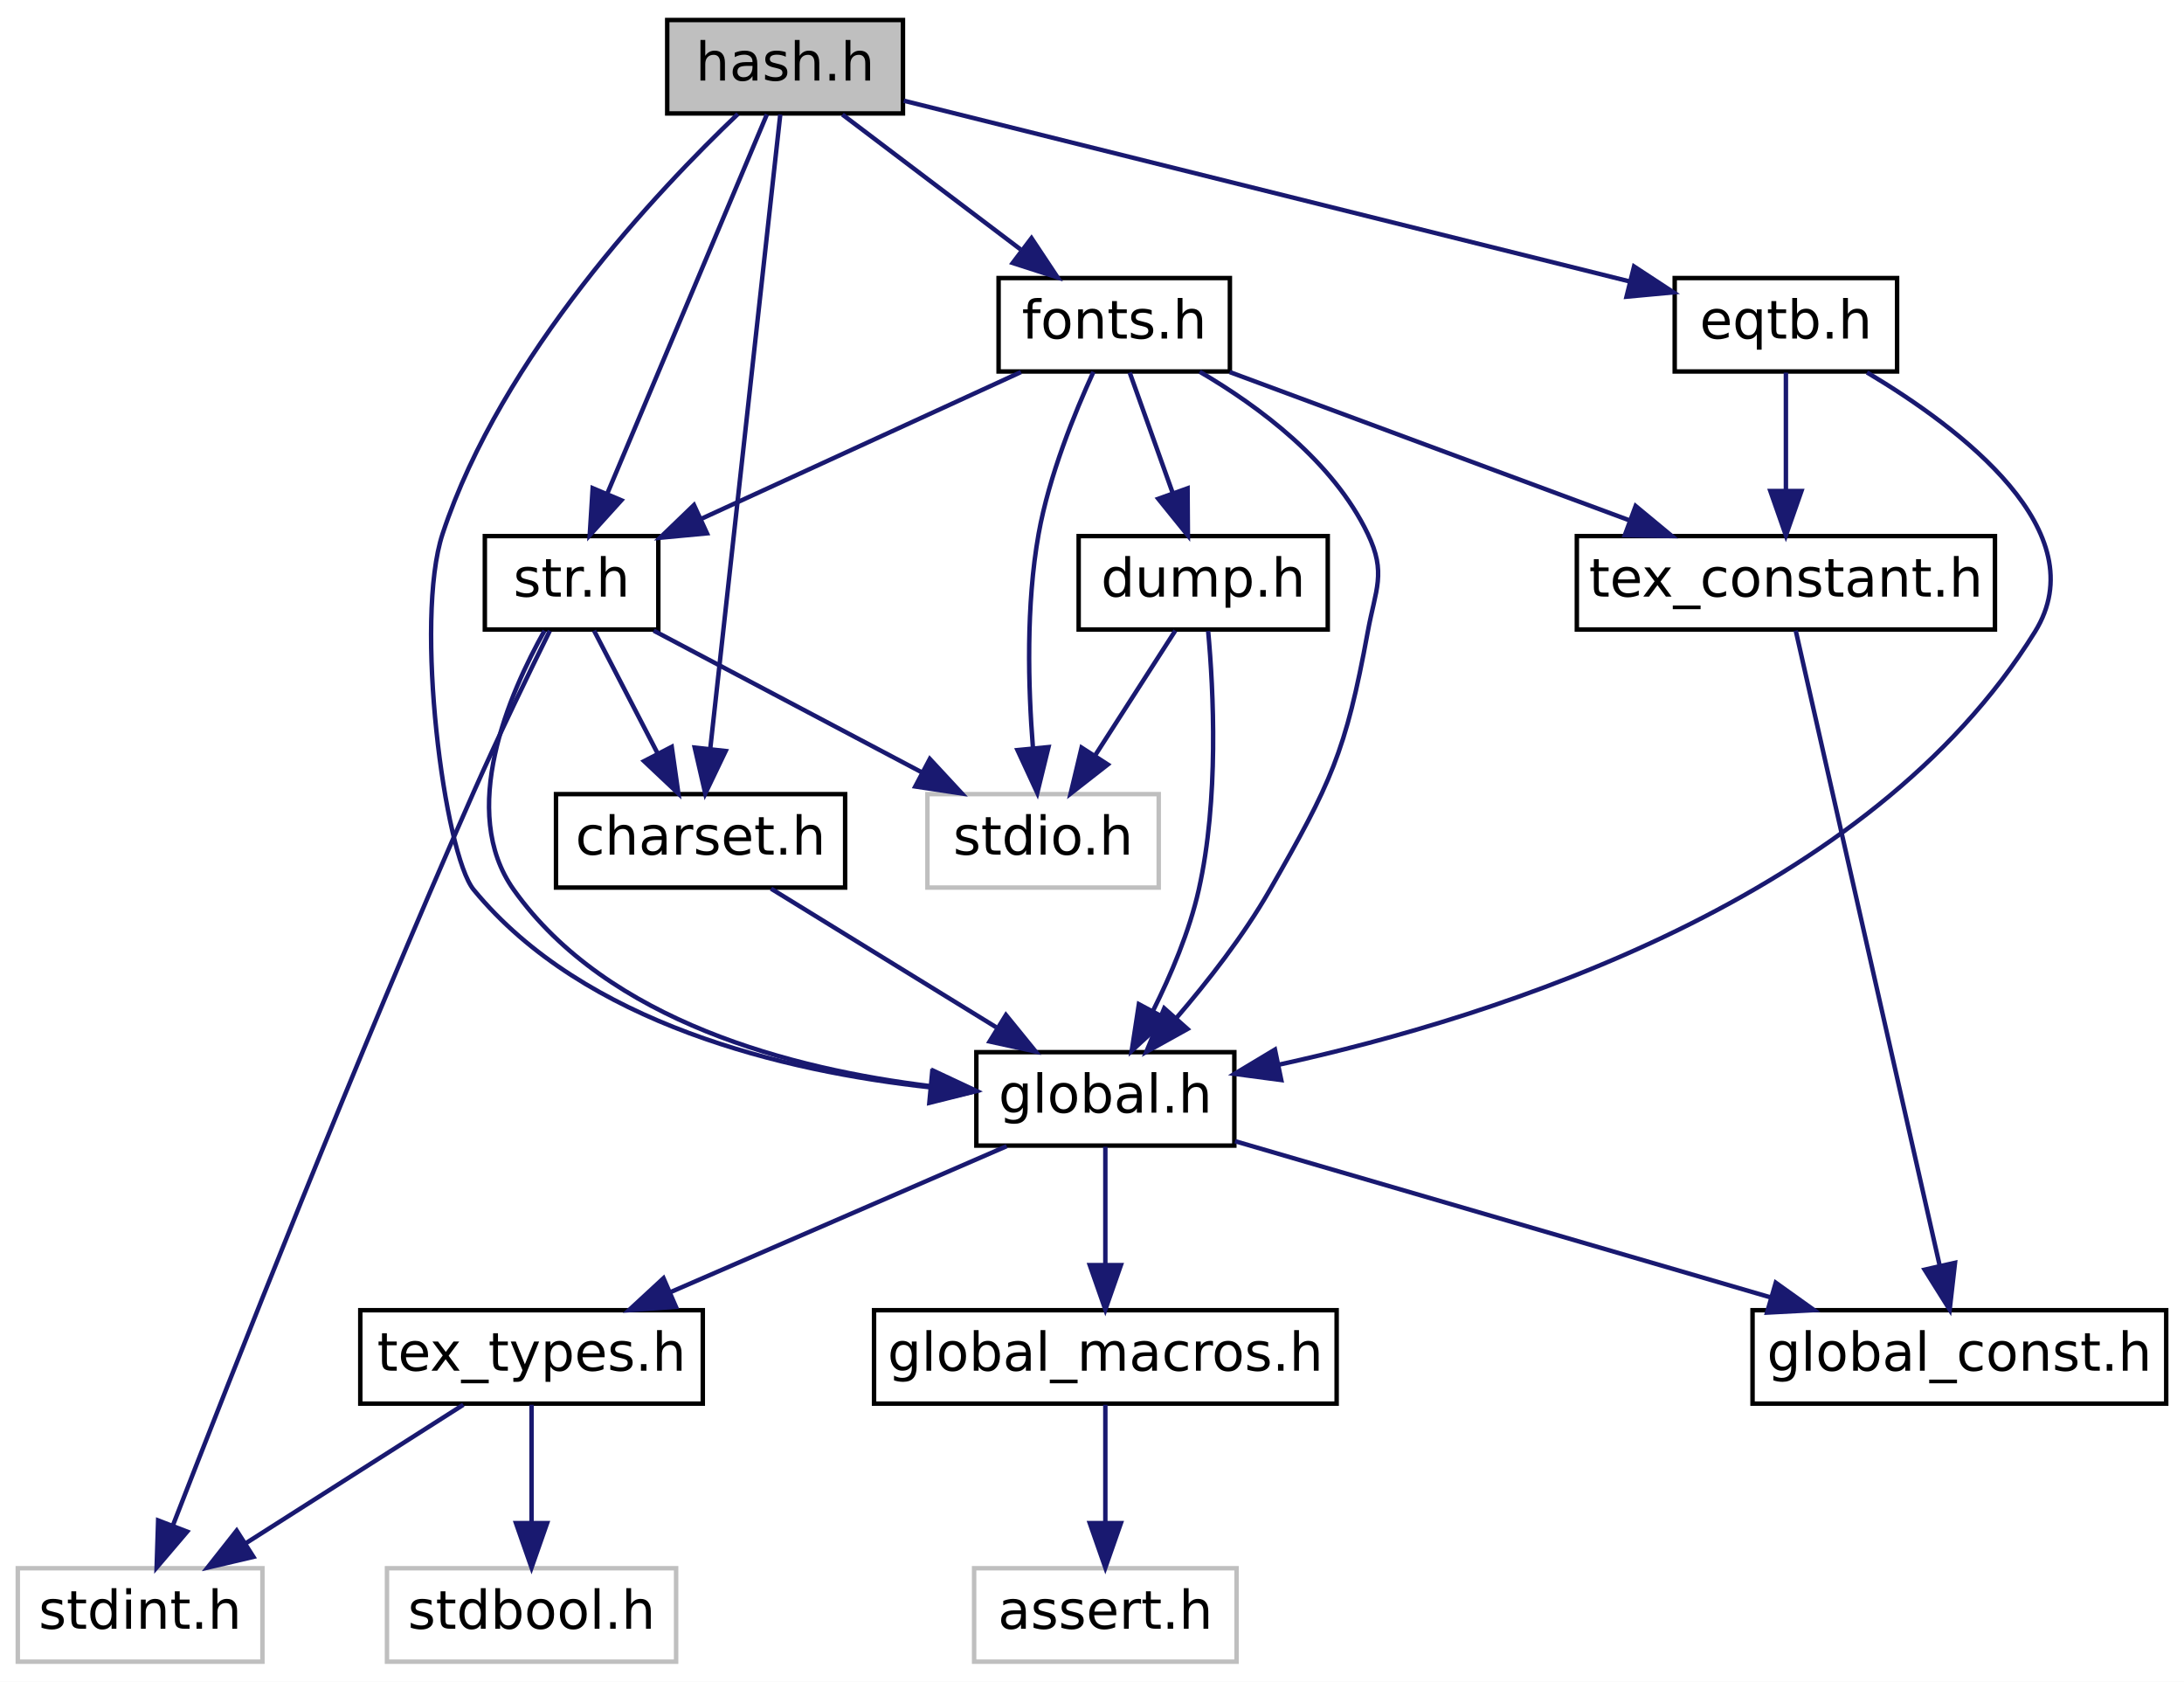
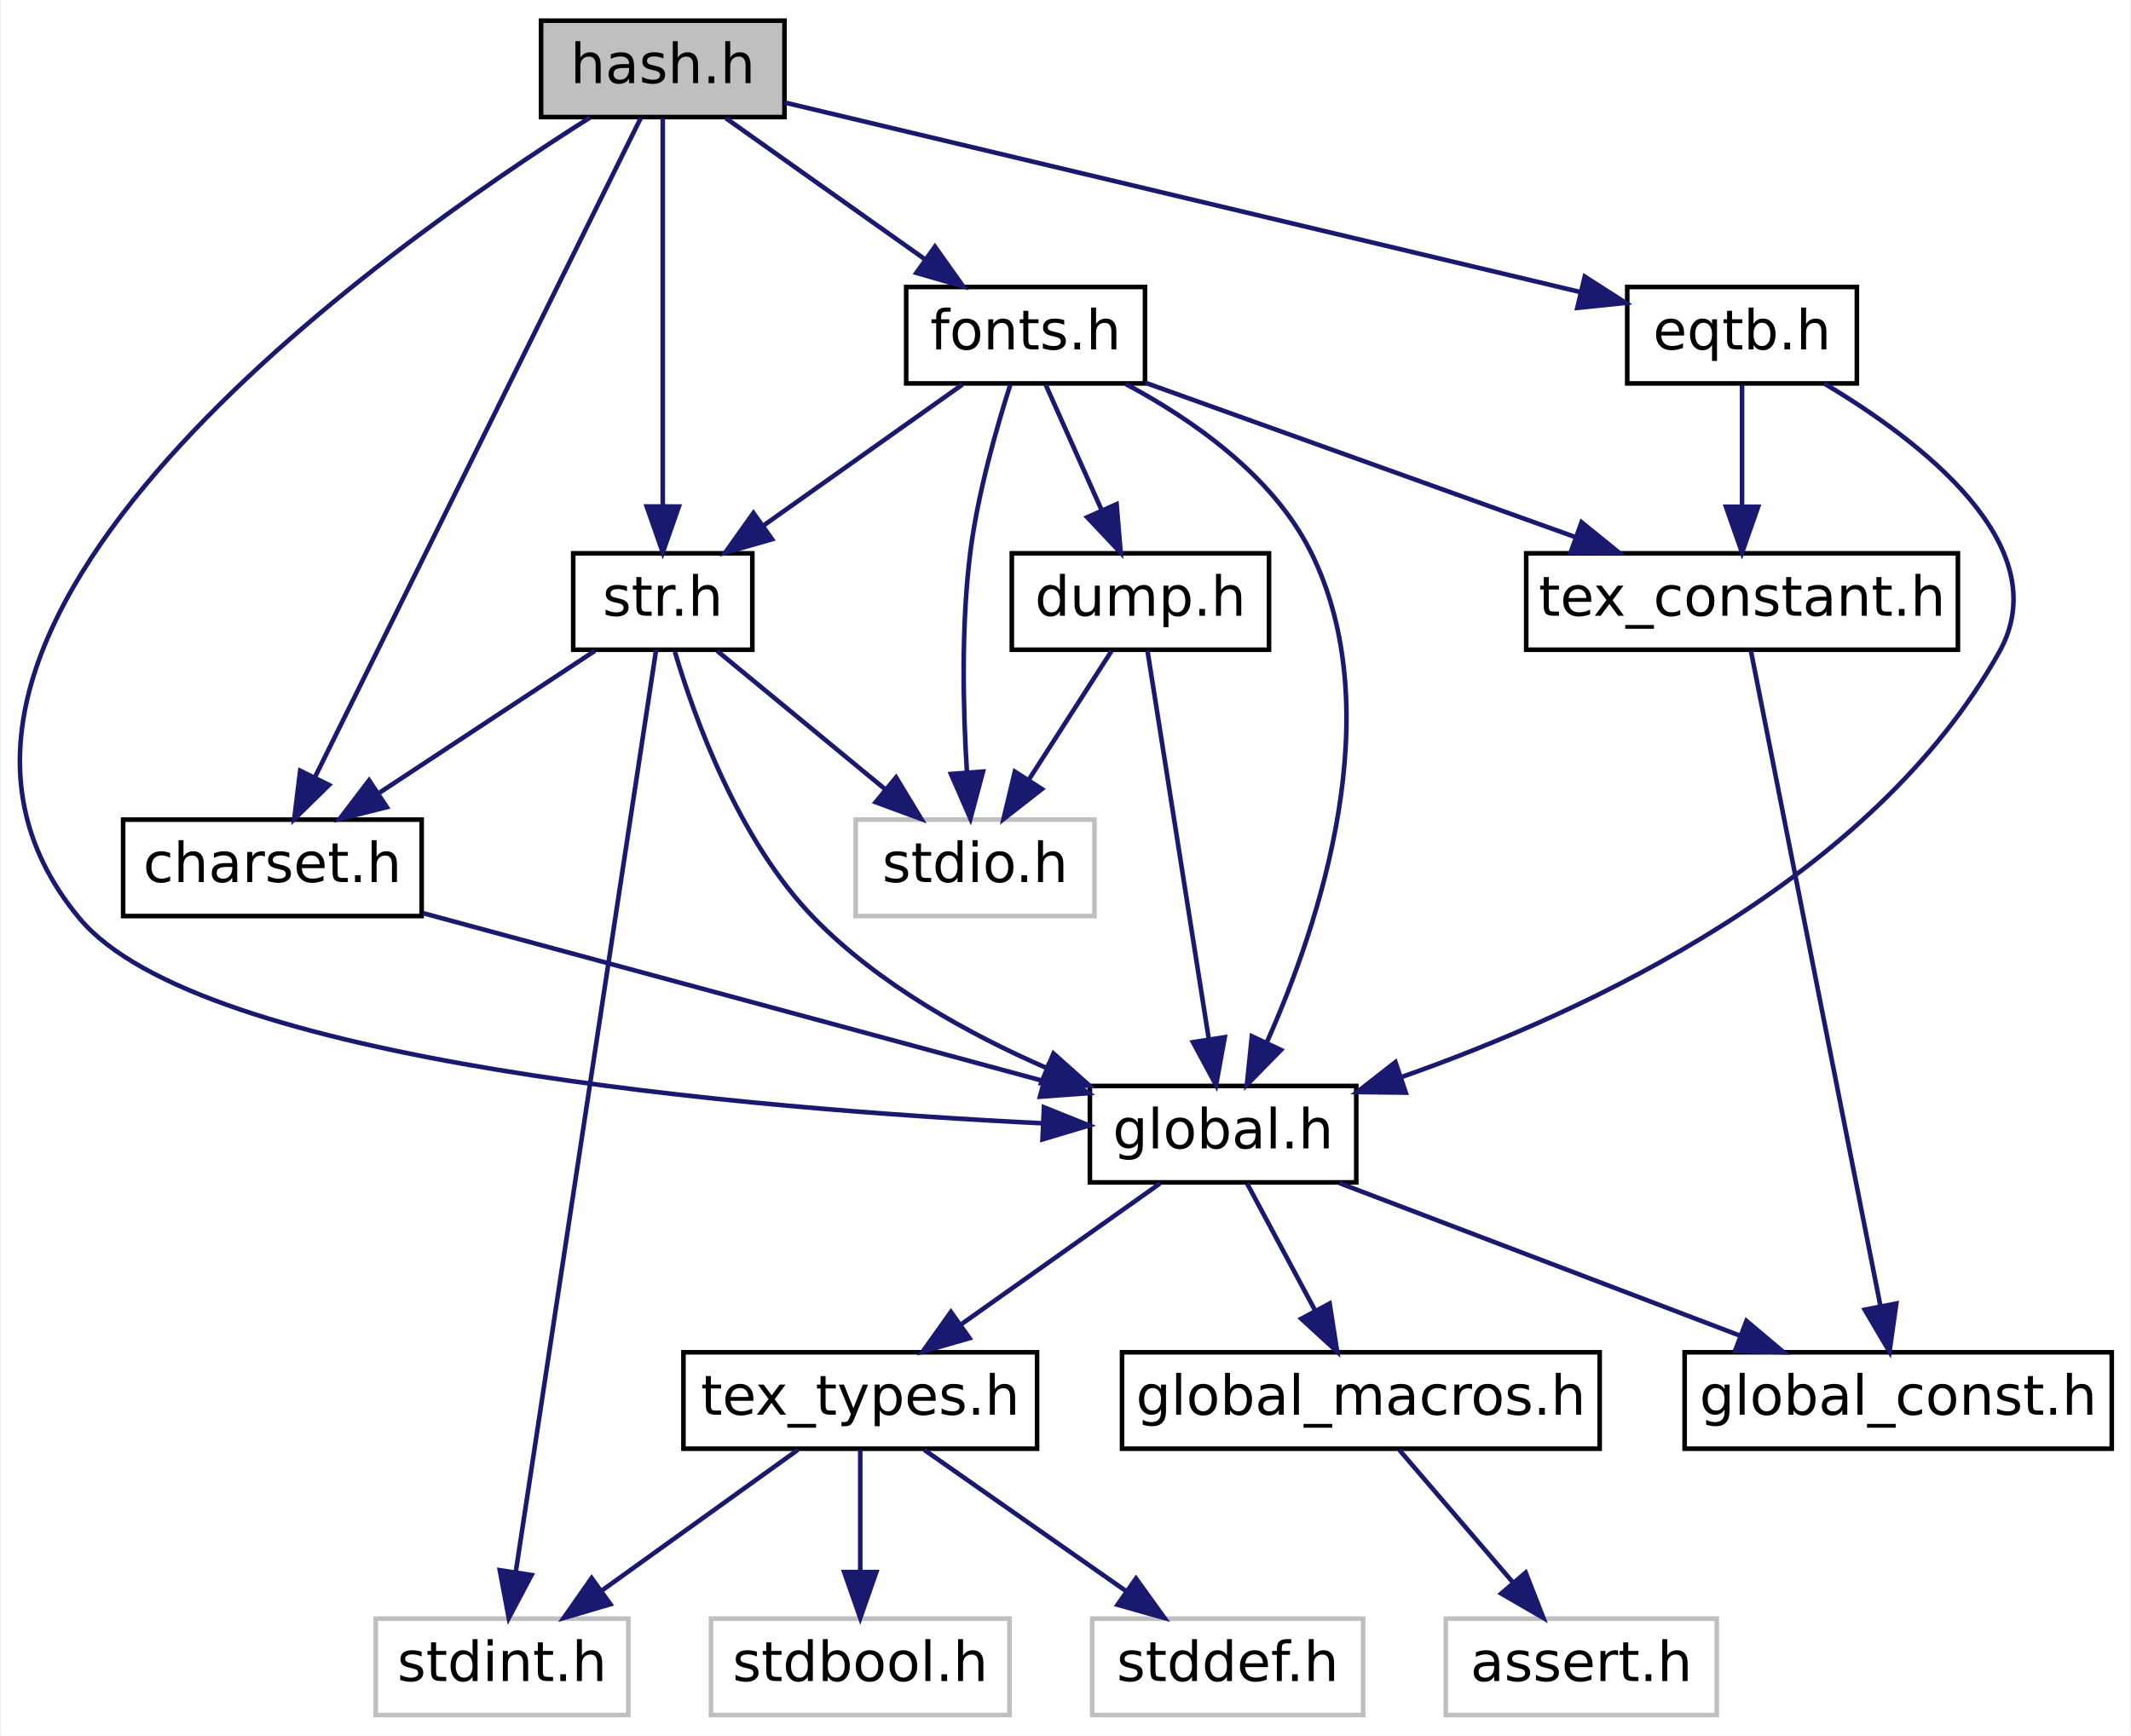
- <svg xmlns="http://www.w3.org/2000/svg" xmlns:xlink="http://www.w3.org/1999/xlink" width="491pt" height="378pt" viewBox="0.00 0.00 491.00 378.00">
+ <svg xmlns="http://www.w3.org/2000/svg" xmlns:xlink="http://www.w3.org/1999/xlink" width="464pt" height="378pt" viewBox="0.00 0.00 463.62 378.00">
  <g id="graph0" class="graph" transform="scale(1 1) rotate(0) translate(4 374)">
-     <polygon fill="white" stroke="transparent" points="-4,4 -4,-374 487,-374 487,4 -4,4" />
+     <polygon fill="white" stroke="transparent" points="-4,4 -4,-374 459.62,-374 459.62,4 -4,4" />
    <g id="node1" class="node">
      <g id="a_node1">
        <a xlink:title=" ">
-           <polygon fill="#bfbfbf" stroke="black" points="146,-348.5 146,-369.5 199,-369.5 199,-348.5 146,-348.5" />
-           <text text-anchor="middle" x="172.5" y="-355.9" font-family="DejaVuSans" font-size="12.00">hash.h</text>
+           <polygon fill="#bfbfbf" stroke="black" points="113.62,-348.5 113.62,-369.5 166.62,-369.5 166.62,-348.5 113.62,-348.5" />
+           <text text-anchor="middle" x="140.12" y="-355.9" font-family="DejaVuSans" font-size="12.00">hash.h</text>
        </a>
      </g>
    </g>
    <g id="node2" class="node">
      <g id="a_node2">
        <a xlink:href="global_8h.html" target="_top" xlink:title=" ">
-           <polygon fill="white" stroke="black" points="215.5,-116.5 215.5,-137.5 273.5,-137.5 273.5,-116.5 215.5,-116.5" />
-           <text text-anchor="middle" x="244.5" y="-123.9" font-family="DejaVuSans" font-size="12.00">global.h</text>
+           <polygon fill="white" stroke="black" points="233.12,-116.5 233.12,-137.5 291.12,-137.5 291.12,-116.5 233.12,-116.5" />
+           <text text-anchor="middle" x="262.12" y="-123.9" font-family="DejaVuSans" font-size="12.00">global.h</text>
        </a>
      </g>
    </g>
    <g id="edge1" class="edge">
-       <path fill="none" stroke="midnightblue" d="M161.89,-348.37C144.06,-331.4 108.73,-294.11 95.5,-254 89.06,-234.49 95.91,-182 102.5,-174 127.4,-143.76 172.39,-133.2 205.08,-129.61" />
-       <polygon fill="midnightblue" stroke="midnightblue" points="205.58,-133.08 215.21,-128.68 204.93,-126.11 205.58,-133.08" />
-     </g>
-     <g id="node9" class="node">
-       <g id="a_node9">
-         <a xlink:href="charset_8h.html" target="_top" xlink:title=" ">
-           <polygon fill="white" stroke="black" points="121,-174.5 121,-195.5 186,-195.5 186,-174.5 121,-174.5" />
-           <text text-anchor="middle" x="153.5" y="-181.9" font-family="DejaVuSans" font-size="12.00">charset.h</text>
-         </a>
-       </g>
-     </g>
-     <g id="edge8" class="edge">
-       <path fill="none" stroke="midnightblue" d="M171.42,-348.26C168.39,-320.82 159.74,-242.51 155.67,-205.64" />
-       <polygon fill="midnightblue" stroke="midnightblue" points="159.14,-205.19 154.56,-195.63 152.18,-205.96 159.14,-205.19" />
+       <path fill="none" stroke="midnightblue" d="M124.24,-348.38C79.84,-320.33 -39.02,-236.65 13.12,-174 39.36,-142.47 159.66,-132.47 222.94,-129.36" />
+       <polygon fill="midnightblue" stroke="midnightblue" points="223.12,-132.85 232.95,-128.9 222.8,-125.86 223.12,-132.85" />
    </g>
    <g id="node10" class="node">
      <g id="a_node10">
+         <a xlink:href="charset_8h.html" target="_top" xlink:title=" ">
+           <polygon fill="white" stroke="black" points="22.62,-174.5 22.62,-195.5 87.62,-195.5 87.62,-174.5 22.62,-174.5" />
+           <text text-anchor="middle" x="55.12" y="-181.9" font-family="DejaVuSans" font-size="12.00">charset.h</text>
+         </a>
+       </g>
+     </g>
+     <g id="edge9" class="edge">
+       <path fill="none" stroke="midnightblue" d="M135.31,-348.26C121.63,-320.59 82.38,-241.15 64.36,-204.7" />
+       <polygon fill="midnightblue" stroke="midnightblue" points="67.45,-203.05 59.88,-195.63 61.17,-206.15 67.45,-203.05" />
+     </g>
+     <g id="node11" class="node">
+       <g id="a_node11">
        <a xlink:href="str_8h.html" target="_top" xlink:title=" ">
-           <polygon fill="white" stroke="black" points="105,-232.5 105,-253.5 144,-253.5 144,-232.5 105,-232.5" />
-           <text text-anchor="middle" x="124.5" y="-239.9" font-family="DejaVuSans" font-size="12.00">str.h</text>
-         </a>
-       </g>
-     </g>
-     <g id="edge10" class="edge">
-       <path fill="none" stroke="midnightblue" d="M168.41,-348.28C160.47,-329.43 142.87,-287.62 132.52,-263.05" />
-       <polygon fill="midnightblue" stroke="midnightblue" points="135.69,-261.55 128.58,-253.69 129.24,-264.27 135.69,-261.55" />
-     </g>
-     <g id="node12" class="node">
-       <g id="a_node12">
+           <polygon fill="white" stroke="black" points="120.62,-232.5 120.62,-253.5 159.62,-253.5 159.62,-232.5 120.62,-232.5" />
+           <text text-anchor="middle" x="140.12" y="-239.9" font-family="DejaVuSans" font-size="12.00">str.h</text>
+         </a>
+       </g>
+     </g>
+     <g id="edge11" class="edge">
+       <path fill="none" stroke="midnightblue" d="M140.12,-348.28C140.12,-329.6 140.12,-288.37 140.12,-263.72" />
+       <polygon fill="midnightblue" stroke="midnightblue" points="143.62,-263.69 140.12,-253.69 136.62,-263.7 143.62,-263.69" />
+     </g>
+     <g id="node13" class="node">
+       <g id="a_node13">
        <a xlink:href="fonts_8h.html" target="_top" xlink:title=" ">
-           <polygon fill="white" stroke="black" points="220.5,-290.5 220.5,-311.5 272.5,-311.5 272.5,-290.5 220.5,-290.5" />
-           <text text-anchor="middle" x="246.5" y="-297.9" font-family="DejaVuSans" font-size="12.00">fonts.h</text>
-         </a>
-       </g>
-     </g>
-     <g id="edge15" class="edge">
-       <path fill="none" stroke="midnightblue" d="M185.39,-348.25C196.43,-339.89 212.53,-327.71 225.44,-317.94" />
-       <polygon fill="midnightblue" stroke="midnightblue" points="227.9,-320.47 233.76,-311.64 223.67,-314.89 227.9,-320.47" />
-     </g>
-     <g id="node15" class="node">
-       <g id="a_node15">
+           <polygon fill="white" stroke="black" points="193.12,-290.5 193.12,-311.5 245.12,-311.5 245.12,-290.5 193.12,-290.5" />
+           <text text-anchor="middle" x="219.12" y="-297.9" font-family="DejaVuSans" font-size="12.00">fonts.h</text>
+         </a>
+       </g>
+     </g>
+     <g id="edge16" class="edge">
+       <path fill="none" stroke="midnightblue" d="M153.88,-348.25C165.78,-339.81 183.19,-327.47 197.03,-317.66" />
+       <polygon fill="midnightblue" stroke="midnightblue" points="199.38,-320.28 205.52,-311.64 195.34,-314.57 199.38,-320.28" />
+     </g>
+     <g id="node16" class="node">
+       <g id="a_node16">
        <a xlink:href="eqtb_8h.html" target="_top" xlink:title=" ">
-           <polygon fill="white" stroke="black" points="372.5,-290.5 372.5,-311.5 422.5,-311.5 422.5,-290.5 372.5,-290.5" />
-           <text text-anchor="middle" x="397.5" y="-297.9" font-family="DejaVuSans" font-size="12.00">eqtb.h</text>
-         </a>
-       </g>
-     </g>
-     <g id="edge24" class="edge">
-       <path fill="none" stroke="midnightblue" d="M199.19,-351.36C239.8,-341.25 317.12,-322 362.29,-310.76" />
-       <polygon fill="midnightblue" stroke="midnightblue" points="363.36,-314.1 372.22,-308.29 361.67,-307.31 363.36,-314.1" />
+           <polygon fill="white" stroke="black" points="350.12,-290.5 350.12,-311.5 400.12,-311.5 400.12,-290.5 350.12,-290.5" />
+           <text text-anchor="middle" x="375.12" y="-297.9" font-family="DejaVuSans" font-size="12.00">eqtb.h</text>
+         </a>
+       </g>
+     </g>
+     <g id="edge25" class="edge">
+       <path fill="none" stroke="midnightblue" d="M166.62,-351.68C209.12,-341.56 292.53,-321.68 339.96,-310.38" />
+       <polygon fill="midnightblue" stroke="midnightblue" points="340.87,-313.76 349.79,-308.04 339.25,-306.95 340.87,-313.76" />
    </g>
    <g id="node3" class="node">
      <g id="a_node3">
        <a xlink:href="global__macros_8h.html" target="_top" xlink:title=" ">
-           <polygon fill="white" stroke="black" points="192.5,-58.5 192.5,-79.5 296.5,-79.5 296.5,-58.5 192.5,-58.5" />
-           <text text-anchor="middle" x="244.5" y="-65.9" font-family="DejaVuSans" font-size="12.00">global_macros.h</text>
+           <polygon fill="white" stroke="black" points="240.12,-58.5 240.12,-79.5 344.12,-79.5 344.12,-58.5 240.12,-58.5" />
+           <text text-anchor="middle" x="292.12" y="-65.9" font-family="DejaVuSans" font-size="12.00">global_macros.h</text>
        </a>
      </g>
    </g>
    <g id="edge2" class="edge">
-       <path fill="none" stroke="midnightblue" d="M244.5,-116.25C244.5,-108.94 244.5,-98.69 244.5,-89.7" />
-       <polygon fill="midnightblue" stroke="midnightblue" points="248,-89.64 244.5,-79.64 241,-89.64 248,-89.64" />
+       <path fill="none" stroke="midnightblue" d="M267.35,-116.25C271.43,-108.62 277.23,-97.79 282.2,-88.53" />
+       <polygon fill="midnightblue" stroke="midnightblue" points="285.32,-90.11 286.96,-79.64 279.15,-86.8 285.32,-90.11" />
    </g>
    <g id="node5" class="node">
      <g id="a_node5">
        <a xlink:href="global__const_8h.html" target="_top" xlink:title=" ">
-           <polygon fill="white" stroke="black" points="390,-58.5 390,-79.5 483,-79.5 483,-58.5 390,-58.5" />
-           <text text-anchor="middle" x="436.5" y="-65.9" font-family="DejaVuSans" font-size="12.00">global_const.h</text>
+           <polygon fill="white" stroke="black" points="362.62,-58.5 362.62,-79.5 455.62,-79.5 455.62,-58.5 362.62,-58.5" />
+           <text text-anchor="middle" x="409.12" y="-65.9" font-family="DejaVuSans" font-size="12.00">global_const.h</text>
        </a>
      </g>
    </g>
    <g id="edge4" class="edge">
-       <path fill="none" stroke="midnightblue" d="M273.66,-117.49C305.69,-108.15 357.42,-93.07 393.97,-82.41" />
-       <polygon fill="midnightblue" stroke="midnightblue" points="395.22,-85.68 403.84,-79.52 393.26,-78.96 395.22,-85.68" />
+       <path fill="none" stroke="midnightblue" d="M287.39,-116.37C311.52,-107.18 348.06,-93.26 374.81,-83.07" />
+       <polygon fill="midnightblue" stroke="midnightblue" points="376.08,-86.33 384.18,-79.5 373.59,-79.79 376.08,-86.33" />
    </g>
    <g id="node6" class="node">
      <g id="a_node6">
        <a xlink:href="tex__types_8h.html" target="_top" xlink:title=" ">
-           <polygon fill="white" stroke="black" points="77,-58.5 77,-79.5 154,-79.5 154,-58.5 77,-58.5" />
-           <text text-anchor="middle" x="115.5" y="-65.9" font-family="DejaVuSans" font-size="12.00">tex_types.h</text>
+           <polygon fill="white" stroke="black" points="144.62,-58.5 144.62,-79.5 221.62,-79.5 221.62,-58.5 144.62,-58.5" />
+           <text text-anchor="middle" x="183.12" y="-65.9" font-family="DejaVuSans" font-size="12.00">tex_types.h</text>
        </a>
      </g>
    </g>
    <g id="edge5" class="edge">
-       <path fill="none" stroke="midnightblue" d="M222.32,-116.37C201.52,-107.34 170.21,-93.75 146.85,-83.61" />
-       <polygon fill="midnightblue" stroke="midnightblue" points="147.95,-80.27 137.39,-79.5 145.17,-86.69 147.95,-80.27" />
+       <path fill="none" stroke="midnightblue" d="M248.36,-116.25C236.47,-107.81 219.06,-95.47 205.21,-85.66" />
+       <polygon fill="midnightblue" stroke="midnightblue" points="206.91,-82.57 196.72,-79.64 202.86,-88.28 206.91,-82.57" />
    </g>
    <g id="node4" class="node">
      <g id="a_node4">
        <a xlink:title=" ">
-           <polygon fill="white" stroke="#bfbfbf" points="215,-0.5 215,-21.5 274,-21.5 274,-0.5 215,-0.5" />
-           <text text-anchor="middle" x="244.5" y="-7.9" font-family="DejaVuSans" font-size="12.00">assert.h</text>
+           <polygon fill="white" stroke="#bfbfbf" points="310.62,-0.5 310.62,-21.5 369.62,-21.5 369.62,-0.5 310.62,-0.5" />
+           <text text-anchor="middle" x="340.12" y="-7.9" font-family="DejaVuSans" font-size="12.00">assert.h</text>
        </a>
      </g>
    </g>
    <g id="edge3" class="edge">
-       <path fill="none" stroke="midnightblue" d="M244.5,-58.25C244.5,-50.94 244.5,-40.69 244.5,-31.7" />
-       <polygon fill="midnightblue" stroke="midnightblue" points="248,-31.64 244.5,-21.64 241,-31.64 248,-31.64" />
+       <path fill="none" stroke="midnightblue" d="M300.48,-58.25C307.3,-50.3 317.09,-38.87 325.24,-29.37" />
+       <polygon fill="midnightblue" stroke="midnightblue" points="328.01,-31.51 331.86,-21.64 322.69,-26.96 328.01,-31.51" />
    </g>
    <g id="node7" class="node">
      <g id="a_node7">
        <a xlink:title=" ">
-           <polygon fill="white" stroke="#bfbfbf" points="83,-0.5 83,-21.5 148,-21.5 148,-0.5 83,-0.5" />
-           <text text-anchor="middle" x="115.5" y="-7.9" font-family="DejaVuSans" font-size="12.00">stdbool.h</text>
+           <polygon fill="white" stroke="#bfbfbf" points="150.62,-0.5 150.62,-21.5 215.62,-21.5 215.62,-0.5 150.62,-0.5" />
+           <text text-anchor="middle" x="183.12" y="-7.9" font-family="DejaVuSans" font-size="12.00">stdbool.h</text>
        </a>
      </g>
    </g>
    <g id="edge6" class="edge">
-       <path fill="none" stroke="midnightblue" d="M115.5,-58.25C115.5,-50.94 115.5,-40.69 115.5,-31.7" />
-       <polygon fill="midnightblue" stroke="midnightblue" points="119,-31.64 115.5,-21.64 112,-31.64 119,-31.64" />
+       <path fill="none" stroke="midnightblue" d="M183.12,-58.25C183.12,-50.94 183.12,-40.69 183.12,-31.7" />
+       <polygon fill="midnightblue" stroke="midnightblue" points="186.62,-31.64 183.12,-21.64 179.62,-31.64 186.62,-31.64" />
    </g>
    <g id="node8" class="node">
      <g id="a_node8">
        <a xlink:title=" ">
-           <polygon fill="white" stroke="#bfbfbf" points="0,-0.5 0,-21.5 55,-21.5 55,-0.5 0,-0.5" />
-           <text text-anchor="middle" x="27.5" y="-7.9" font-family="DejaVuSans" font-size="12.00">stdint.h</text>
+           <polygon fill="white" stroke="#bfbfbf" points="77.62,-0.5 77.62,-21.5 132.62,-21.5 132.62,-0.5 77.62,-0.5" />
+           <text text-anchor="middle" x="105.12" y="-7.9" font-family="DejaVuSans" font-size="12.00">stdint.h</text>
        </a>
      </g>
    </g>
    <g id="edge7" class="edge">
-       <path fill="none" stroke="midnightblue" d="M100.17,-58.25C86.67,-49.65 66.79,-37 51.23,-27.1" />
-       <polygon fill="midnightblue" stroke="midnightblue" points="52.97,-24.06 42.65,-21.64 49.21,-29.96 52.97,-24.06" />
-     </g>
-     <g id="edge9" class="edge">
-       <path fill="none" stroke="midnightblue" d="M169.35,-174.25C183.31,-165.65 203.87,-153 219.96,-143.1" />
-       <polygon fill="midnightblue" stroke="midnightblue" points="222.15,-145.86 228.83,-137.64 218.48,-139.9 222.15,-145.86" />
+       <path fill="none" stroke="midnightblue" d="M169.53,-58.25C157.79,-49.81 140.6,-37.47 126.93,-27.66" />
+       <polygon fill="midnightblue" stroke="midnightblue" points="128.72,-24.63 118.55,-21.64 124.63,-30.32 128.72,-24.63" />
+     </g>
+     <g id="node9" class="node">
+       <g id="a_node9">
+         <a xlink:title=" ">
+           <polygon fill="white" stroke="#bfbfbf" points="233.62,-0.5 233.62,-21.5 292.62,-21.5 292.62,-0.5 233.62,-0.5" />
+           <text text-anchor="middle" x="263.12" y="-7.9" font-family="DejaVuSans" font-size="12.00">stddef.h</text>
+         </a>
+       </g>
+     </g>
+     <g id="edge8" class="edge">
+       <path fill="none" stroke="midnightblue" d="M197.06,-58.25C209.22,-49.73 227.07,-37.24 241.15,-27.38" />
+       <polygon fill="midnightblue" stroke="midnightblue" points="243.16,-30.24 249.35,-21.64 239.15,-24.51 243.16,-30.24" />
+     </g>
+     <g id="edge10" class="edge">
+       <path fill="none" stroke="midnightblue" d="M87.92,-175.13C124.55,-165.22 183.8,-149.19 222.86,-138.62" />
+       <polygon fill="midnightblue" stroke="midnightblue" points="224.08,-141.92 232.82,-135.93 222.25,-135.16 224.08,-141.92" />
+     </g>
+     <g id="edge14" class="edge">
+       <path fill="none" stroke="midnightblue" d="M142.76,-232.05C147.02,-217.66 156.63,-190.91 173.12,-174 187.16,-159.61 206.66,-148.83 223.84,-141.34" />
+       <polygon fill="midnightblue" stroke="midnightblue" points="225.19,-144.57 233.09,-137.52 222.51,-138.1 225.19,-144.57" />
    </g>
    <g id="edge13" class="edge">
-       <path fill="none" stroke="midnightblue" d="M118.42,-232.24C110.47,-218.08 98.95,-191.62 111.5,-174 132.64,-144.32 174.29,-133.61 205.38,-129.84" />
-       <polygon fill="midnightblue" stroke="midnightblue" points="205.87,-133.31 215.47,-128.81 205.16,-126.34 205.87,-133.31" />
+       <path fill="none" stroke="midnightblue" d="M138.66,-232.41C133.39,-197.78 115.28,-78.74 108.09,-31.52" />
+       <polygon fill="midnightblue" stroke="midnightblue" points="111.55,-30.99 106.59,-21.63 104.63,-32.04 111.55,-30.99" />
+     </g>
+     <g id="edge15" class="edge">
+       <path fill="none" stroke="midnightblue" d="M125.32,-232.25C112.4,-223.73 93.43,-211.24 78.47,-201.38" />
+       <polygon fill="midnightblue" stroke="midnightblue" points="80.03,-198.22 69.76,-195.64 76.18,-204.07 80.03,-198.22" />
+     </g>
+     <g id="node12" class="node">
+       <g id="a_node12">
+         <a xlink:title=" ">
+           <polygon fill="white" stroke="#bfbfbf" points="182.12,-174.5 182.12,-195.5 234.12,-195.5 234.12,-174.5 182.12,-174.5" />
+           <text text-anchor="middle" x="208.12" y="-181.9" font-family="DejaVuSans" font-size="12.00">stdio.h</text>
+         </a>
+       </g>
    </g>
    <g id="edge12" class="edge">
-       <path fill="none" stroke="midnightblue" d="M119.61,-232.21C115.03,-222.95 108.09,-208.63 102.5,-196 76.18,-136.51 47.93,-64.81 34.89,-31.18" />
-       <polygon fill="midnightblue" stroke="midnightblue" points="38.08,-29.73 31.21,-21.66 31.55,-32.25 38.08,-29.73" />
-     </g>
-     <g id="edge14" class="edge">
-       <path fill="none" stroke="midnightblue" d="M129.55,-232.25C133.5,-224.62 139.11,-213.79 143.91,-204.53" />
-       <polygon fill="midnightblue" stroke="midnightblue" points="147.02,-206.13 148.51,-195.64 140.8,-202.91 147.02,-206.13" />
-     </g>
-     <g id="node11" class="node">
-       <g id="a_node11">
-         <a xlink:title=" ">
-           <polygon fill="white" stroke="#bfbfbf" points="204.5,-174.5 204.5,-195.5 256.5,-195.5 256.5,-174.5 204.5,-174.5" />
-           <text text-anchor="middle" x="230.5" y="-181.9" font-family="DejaVuSans" font-size="12.00">stdio.h</text>
-         </a>
-       </g>
-     </g>
-     <g id="edge11" class="edge">
-       <path fill="none" stroke="midnightblue" d="M142.96,-232.25C159.61,-223.45 184.3,-210.41 203.22,-200.41" />
-       <polygon fill="midnightblue" stroke="midnightblue" points="205.04,-203.41 212.25,-195.64 201.77,-197.22 205.04,-203.41" />
+       <path fill="none" stroke="midnightblue" d="M151.97,-232.25C162.01,-223.97 176.62,-211.94 188.42,-202.22" />
+       <polygon fill="midnightblue" stroke="midnightblue" points="190.92,-204.7 196.41,-195.64 186.47,-199.3 190.92,-204.7" />
+     </g>
+     <g id="edge18" class="edge">
+       <path fill="none" stroke="midnightblue" d="M240.89,-290.39C255.19,-282.77 272.75,-270.64 281.12,-254 298.6,-219.26 283.12,-172.82 271.7,-147.13" />
+       <polygon fill="midnightblue" stroke="midnightblue" points="274.72,-145.34 267.31,-137.78 268.39,-148.32 274.72,-145.34" />
+     </g>
+     <g id="edge21" class="edge">
+       <path fill="none" stroke="midnightblue" d="M205.36,-290.25C193.47,-281.81 176.06,-269.47 162.21,-259.66" />
+       <polygon fill="midnightblue" stroke="midnightblue" points="163.91,-256.57 153.72,-253.64 159.86,-262.28 163.91,-256.57" />
    </g>
    <g id="edge17" class="edge">
-       <path fill="none" stroke="midnightblue" d="M265.71,-290.45C279.03,-282.66 295.71,-270.29 303.5,-254 307.72,-245.18 305.26,-241.62 303.5,-232 298.53,-204.88 295.2,-197.93 281.5,-174 275.62,-163.73 267.51,-153.36 260.39,-145.08" />
-       <polygon fill="midnightblue" stroke="midnightblue" points="262.97,-142.71 253.71,-137.57 257.74,-147.36 262.97,-142.71" />
-     </g>
-     <g id="edge20" class="edge">
-       <path fill="none" stroke="midnightblue" d="M225.53,-290.37C205.71,-281.27 175.79,-267.54 153.65,-257.38" />
-       <polygon fill="midnightblue" stroke="midnightblue" points="154.94,-254.12 144.39,-253.13 152.02,-260.48 154.94,-254.12" />
-     </g>
-     <g id="edge16" class="edge">
-       <path fill="none" stroke="midnightblue" d="M241.82,-290.41C237.64,-281.3 231.84,-267.07 229.5,-254 226.64,-238.02 227.14,-219.59 228.22,-205.95" />
-       <polygon fill="midnightblue" stroke="midnightblue" points="231.72,-206.07 229.2,-195.78 224.75,-205.4 231.72,-206.07" />
-     </g>
-     <g id="node13" class="node">
-       <g id="a_node13">
-         <a xlink:href="tex__constant_8h.html" target="_top" xlink:title=" ">
-           <polygon fill="white" stroke="black" points="350.5,-232.5 350.5,-253.5 444.5,-253.5 444.5,-232.5 350.5,-232.5" />
-           <text text-anchor="middle" x="397.5" y="-239.9" font-family="DejaVuSans" font-size="12.00">tex_constant.h</text>
-         </a>
-       </g>
-     </g>
-     <g id="edge18" class="edge">
-       <path fill="none" stroke="midnightblue" d="M272.46,-290.37C297.24,-281.18 334.77,-267.26 362.25,-257.07" />
-       <polygon fill="midnightblue" stroke="midnightblue" points="363.72,-260.26 371.88,-253.5 361.29,-253.7 363.72,-260.26" />
+       <path fill="none" stroke="midnightblue" d="M215.81,-290.27C212.86,-281.06 208.76,-266.77 207.12,-254 205.06,-237.9 205.5,-219.48 206.35,-205.87" />
+       <polygon fill="midnightblue" stroke="midnightblue" points="209.85,-205.97 207.11,-195.73 202.87,-205.44 209.85,-205.97" />
    </g>
    <g id="node14" class="node">
      <g id="a_node14">
+         <a xlink:href="tex__constant_8h.html" target="_top" xlink:title=" ">
+           <polygon fill="white" stroke="black" points="328.12,-232.5 328.12,-253.5 422.12,-253.5 422.12,-232.5 328.12,-232.5" />
+           <text text-anchor="middle" x="375.12" y="-239.9" font-family="DejaVuSans" font-size="12.00">tex_constant.h</text>
+         </a>
+       </g>
+     </g>
+     <g id="edge19" class="edge">
+       <path fill="none" stroke="midnightblue" d="M245.23,-290.63C270.84,-281.44 310.09,-267.34 338.75,-257.06" />
+       <polygon fill="midnightblue" stroke="midnightblue" points="340.17,-260.26 348.4,-253.59 337.81,-253.68 340.17,-260.26" />
+     </g>
+     <g id="node15" class="node">
+       <g id="a_node15">
        <a xlink:href="dump_8h.html" target="_top" xlink:title=" ">
-           <polygon fill="white" stroke="black" points="238.5,-232.5 238.5,-253.5 294.5,-253.5 294.5,-232.5 238.5,-232.5" />
-           <text text-anchor="middle" x="266.5" y="-239.9" font-family="DejaVuSans" font-size="12.00">dump.h</text>
-         </a>
-       </g>
-     </g>
-     <g id="edge21" class="edge">
-       <path fill="none" stroke="midnightblue" d="M249.98,-290.25C252.65,-282.78 256.41,-272.24 259.67,-263.11" />
-       <polygon fill="midnightblue" stroke="midnightblue" points="262.99,-264.24 263.06,-253.64 256.4,-261.88 262.99,-264.24" />
-     </g>
-     <g id="edge19" class="edge">
-       <path fill="none" stroke="midnightblue" d="M399.71,-232.26C405.93,-204.82 423.69,-126.51 432.05,-89.64" />
-       <polygon fill="midnightblue" stroke="midnightblue" points="435.52,-90.16 434.32,-79.63 428.69,-88.61 435.52,-90.16" />
+           <polygon fill="white" stroke="black" points="216.12,-232.5 216.12,-253.5 272.12,-253.5 272.12,-232.5 216.12,-232.5" />
+           <text text-anchor="middle" x="244.12" y="-239.9" font-family="DejaVuSans" font-size="12.00">dump.h</text>
+         </a>
+       </g>
+     </g>
+     <g id="edge22" class="edge">
+       <path fill="none" stroke="midnightblue" d="M223.48,-290.25C226.85,-282.7 231.61,-272.02 235.72,-262.82" />
+       <polygon fill="midnightblue" stroke="midnightblue" points="238.94,-264.2 239.82,-253.64 232.54,-261.35 238.94,-264.2" />
+     </g>
+     <g id="edge20" class="edge">
+       <path fill="none" stroke="midnightblue" d="M377.05,-232.26C382.47,-204.82 397.95,-126.51 405.24,-89.64" />
+       <polygon fill="midnightblue" stroke="midnightblue" points="408.71,-90.12 407.22,-79.63 401.84,-88.76 408.71,-90.12" />
+     </g>
+     <g id="edge24" class="edge">
+       <path fill="none" stroke="midnightblue" d="M245.66,-232.28C248.6,-213.6 255.12,-172.37 259.01,-147.72" />
+       <polygon fill="midnightblue" stroke="midnightblue" points="262.49,-148.12 260.59,-137.69 255.57,-147.03 262.49,-148.12" />
    </g>
    <g id="edge23" class="edge">
-       <path fill="none" stroke="midnightblue" d="M267.61,-232.17C268.83,-218.81 270.06,-194.27 265.5,-174 263.39,-164.62 259.24,-154.85 255.19,-146.74" />
-       <polygon fill="midnightblue" stroke="midnightblue" points="258.22,-144.99 250.43,-137.81 252.04,-148.28 258.22,-144.99" />
-     </g>
-     <g id="edge22" class="edge">
-       <path fill="none" stroke="midnightblue" d="M260.23,-232.25C255.27,-224.54 248.22,-213.56 242.22,-204.23" />
-       <polygon fill="midnightblue" stroke="midnightblue" points="245.05,-202.16 236.7,-195.64 239.16,-205.95 245.05,-202.16" />
-     </g>
-     <g id="edge25" class="edge">
-       <path fill="none" stroke="midnightblue" d="M415.74,-290.28C436.96,-277.64 467.43,-254.49 453.5,-232 416.34,-172.01 333.05,-145.51 283.57,-134.7" />
-       <polygon fill="midnightblue" stroke="midnightblue" points="284.05,-131.23 273.55,-132.63 282.63,-138.08 284.05,-131.23" />
+       <path fill="none" stroke="midnightblue" d="M237.85,-232.25C232.89,-224.54 225.84,-213.56 219.84,-204.23" />
+       <polygon fill="midnightblue" stroke="midnightblue" points="222.67,-202.16 214.32,-195.64 216.78,-205.95 222.67,-202.16" />
    </g>
    <g id="edge26" class="edge">
-       <path fill="none" stroke="midnightblue" d="M397.5,-290.25C397.5,-282.94 397.5,-272.69 397.5,-263.7" />
-       <polygon fill="midnightblue" stroke="midnightblue" points="401,-263.64 397.5,-253.64 394,-263.64 401,-263.64" />
+       <path fill="none" stroke="midnightblue" d="M393.03,-290.47C413.92,-278.03 444.03,-255.1 431.12,-232 403.49,-182.55 341.62,-153.71 300.91,-139.42" />
+       <polygon fill="midnightblue" stroke="midnightblue" points="301.89,-136.05 291.3,-136.17 299.65,-142.69 301.89,-136.05" />
+     </g>
+     <g id="edge27" class="edge">
+       <path fill="none" stroke="midnightblue" d="M375.12,-290.25C375.12,-282.94 375.12,-272.69 375.12,-263.7" />
+       <polygon fill="midnightblue" stroke="midnightblue" points="378.62,-263.64 375.12,-253.64 371.62,-263.64 378.62,-263.64" />
    </g>
  </g>
</svg>
